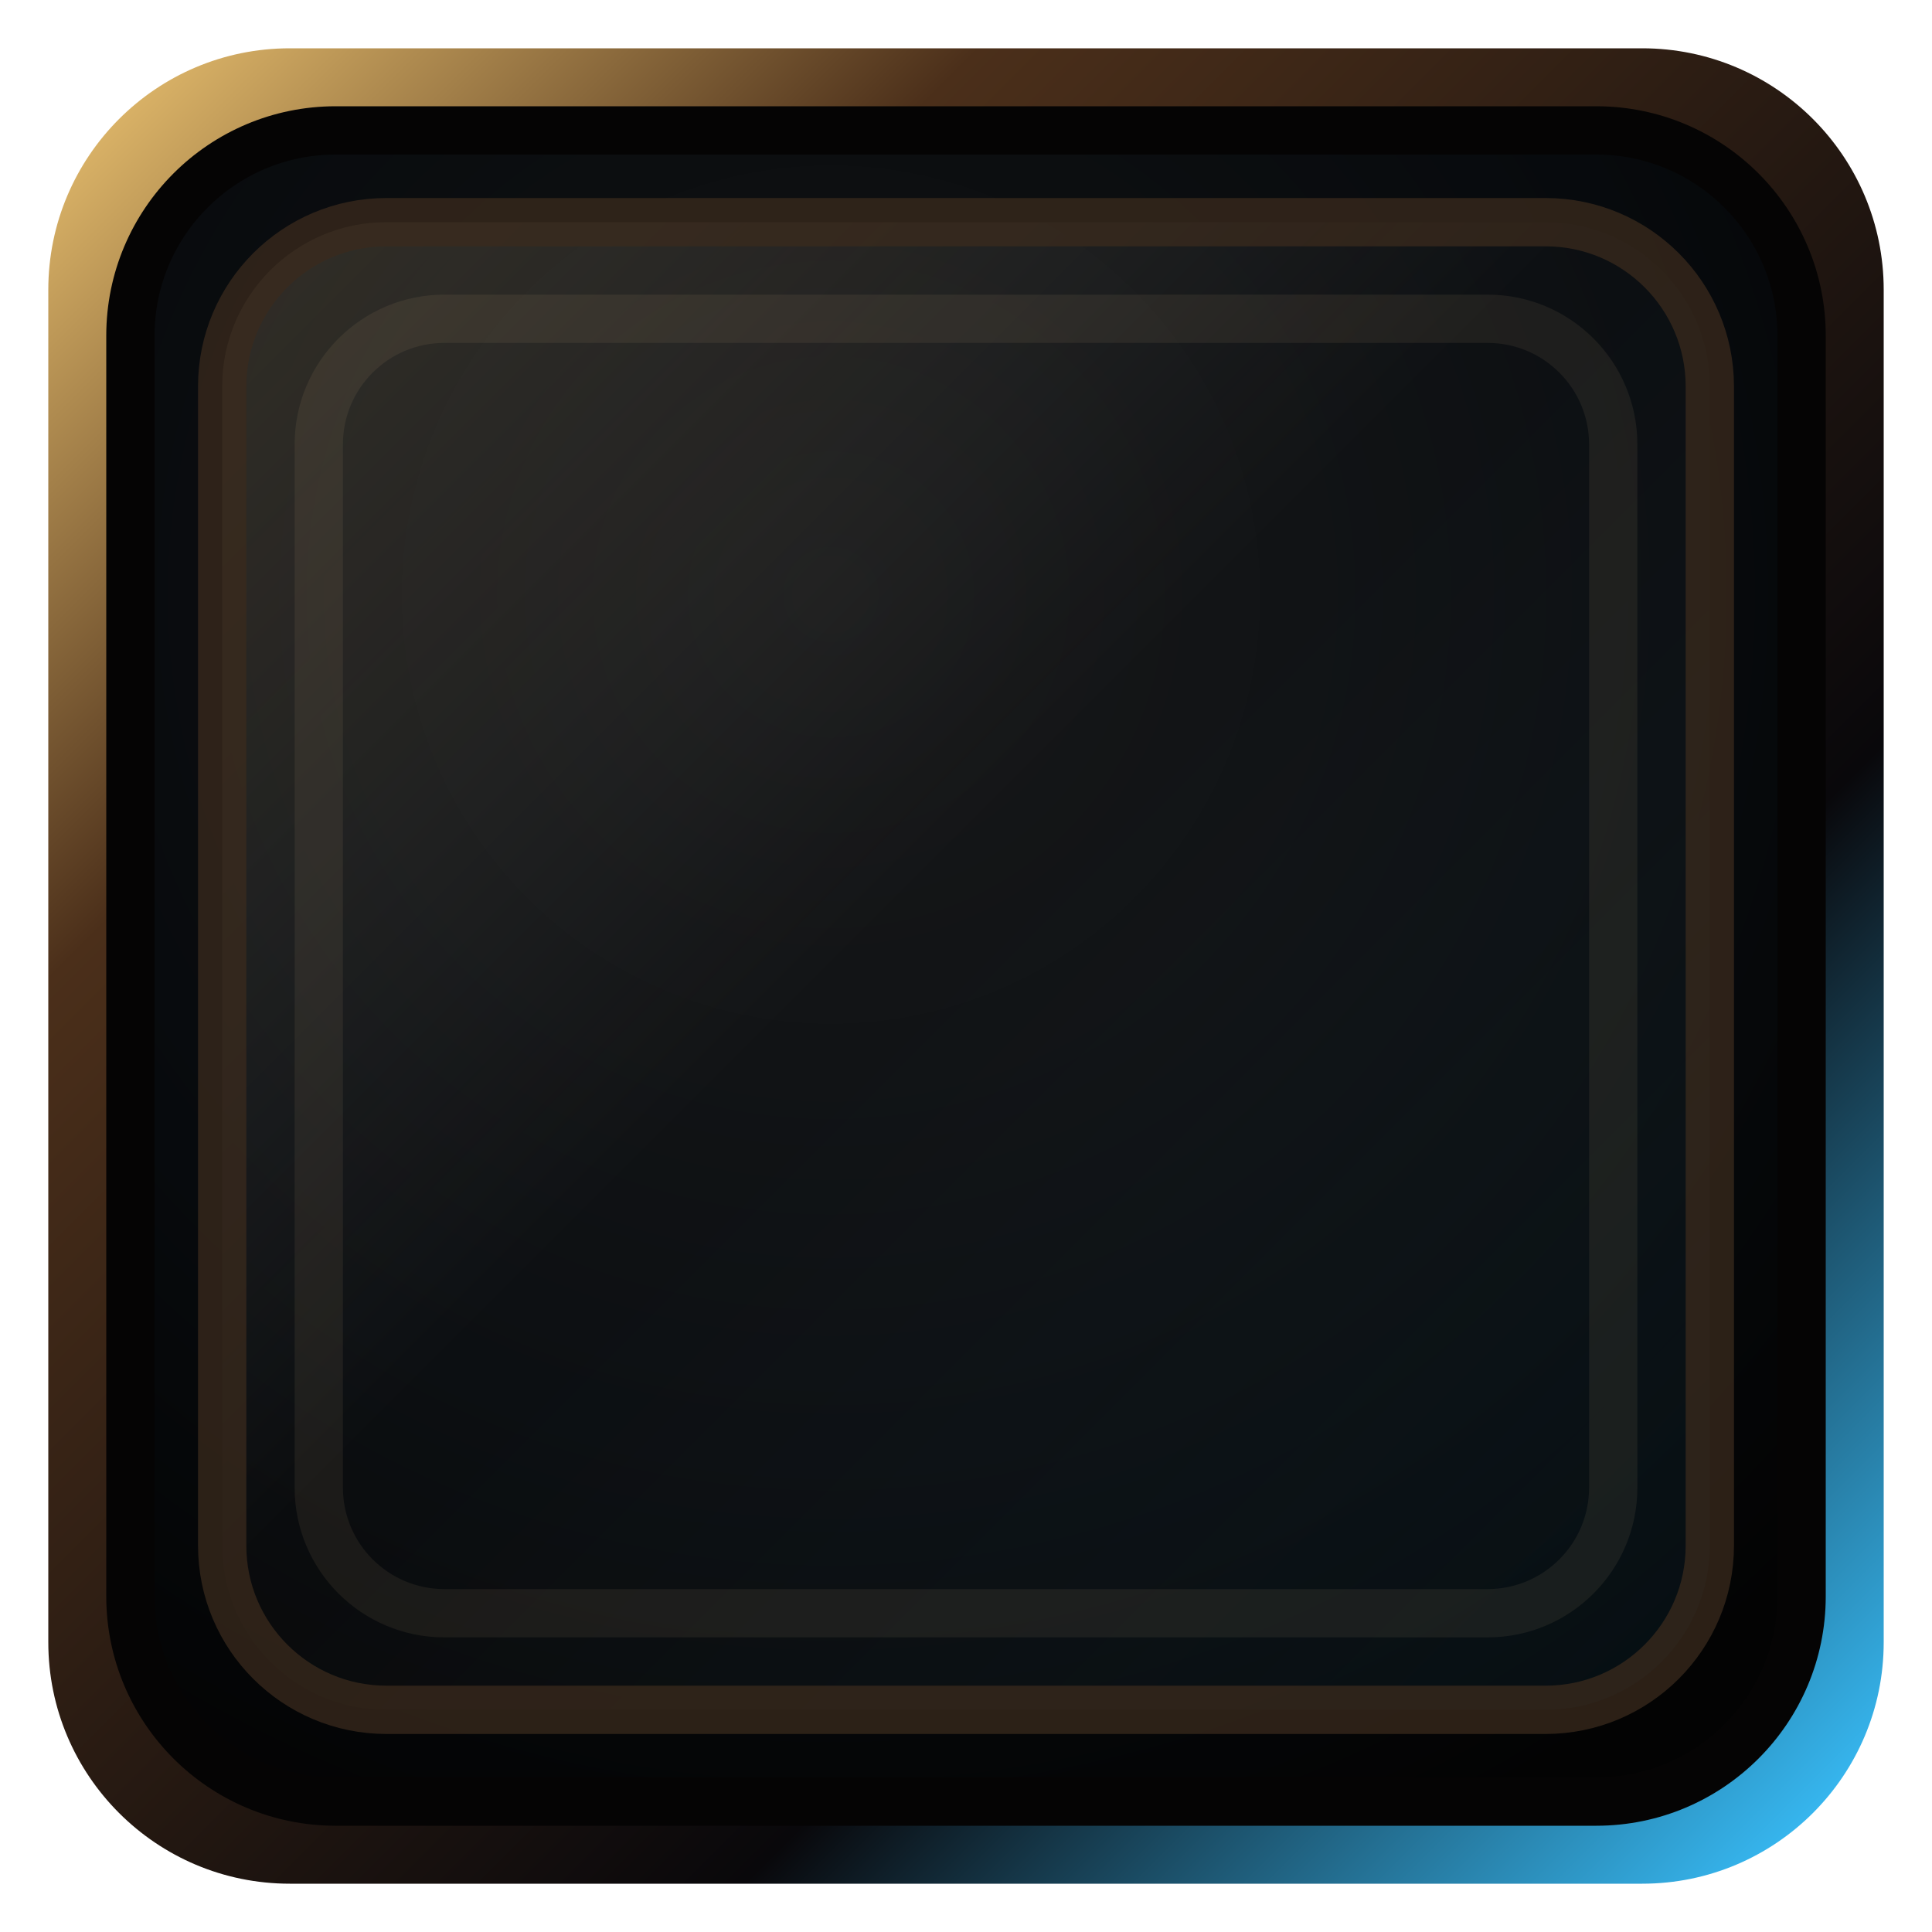
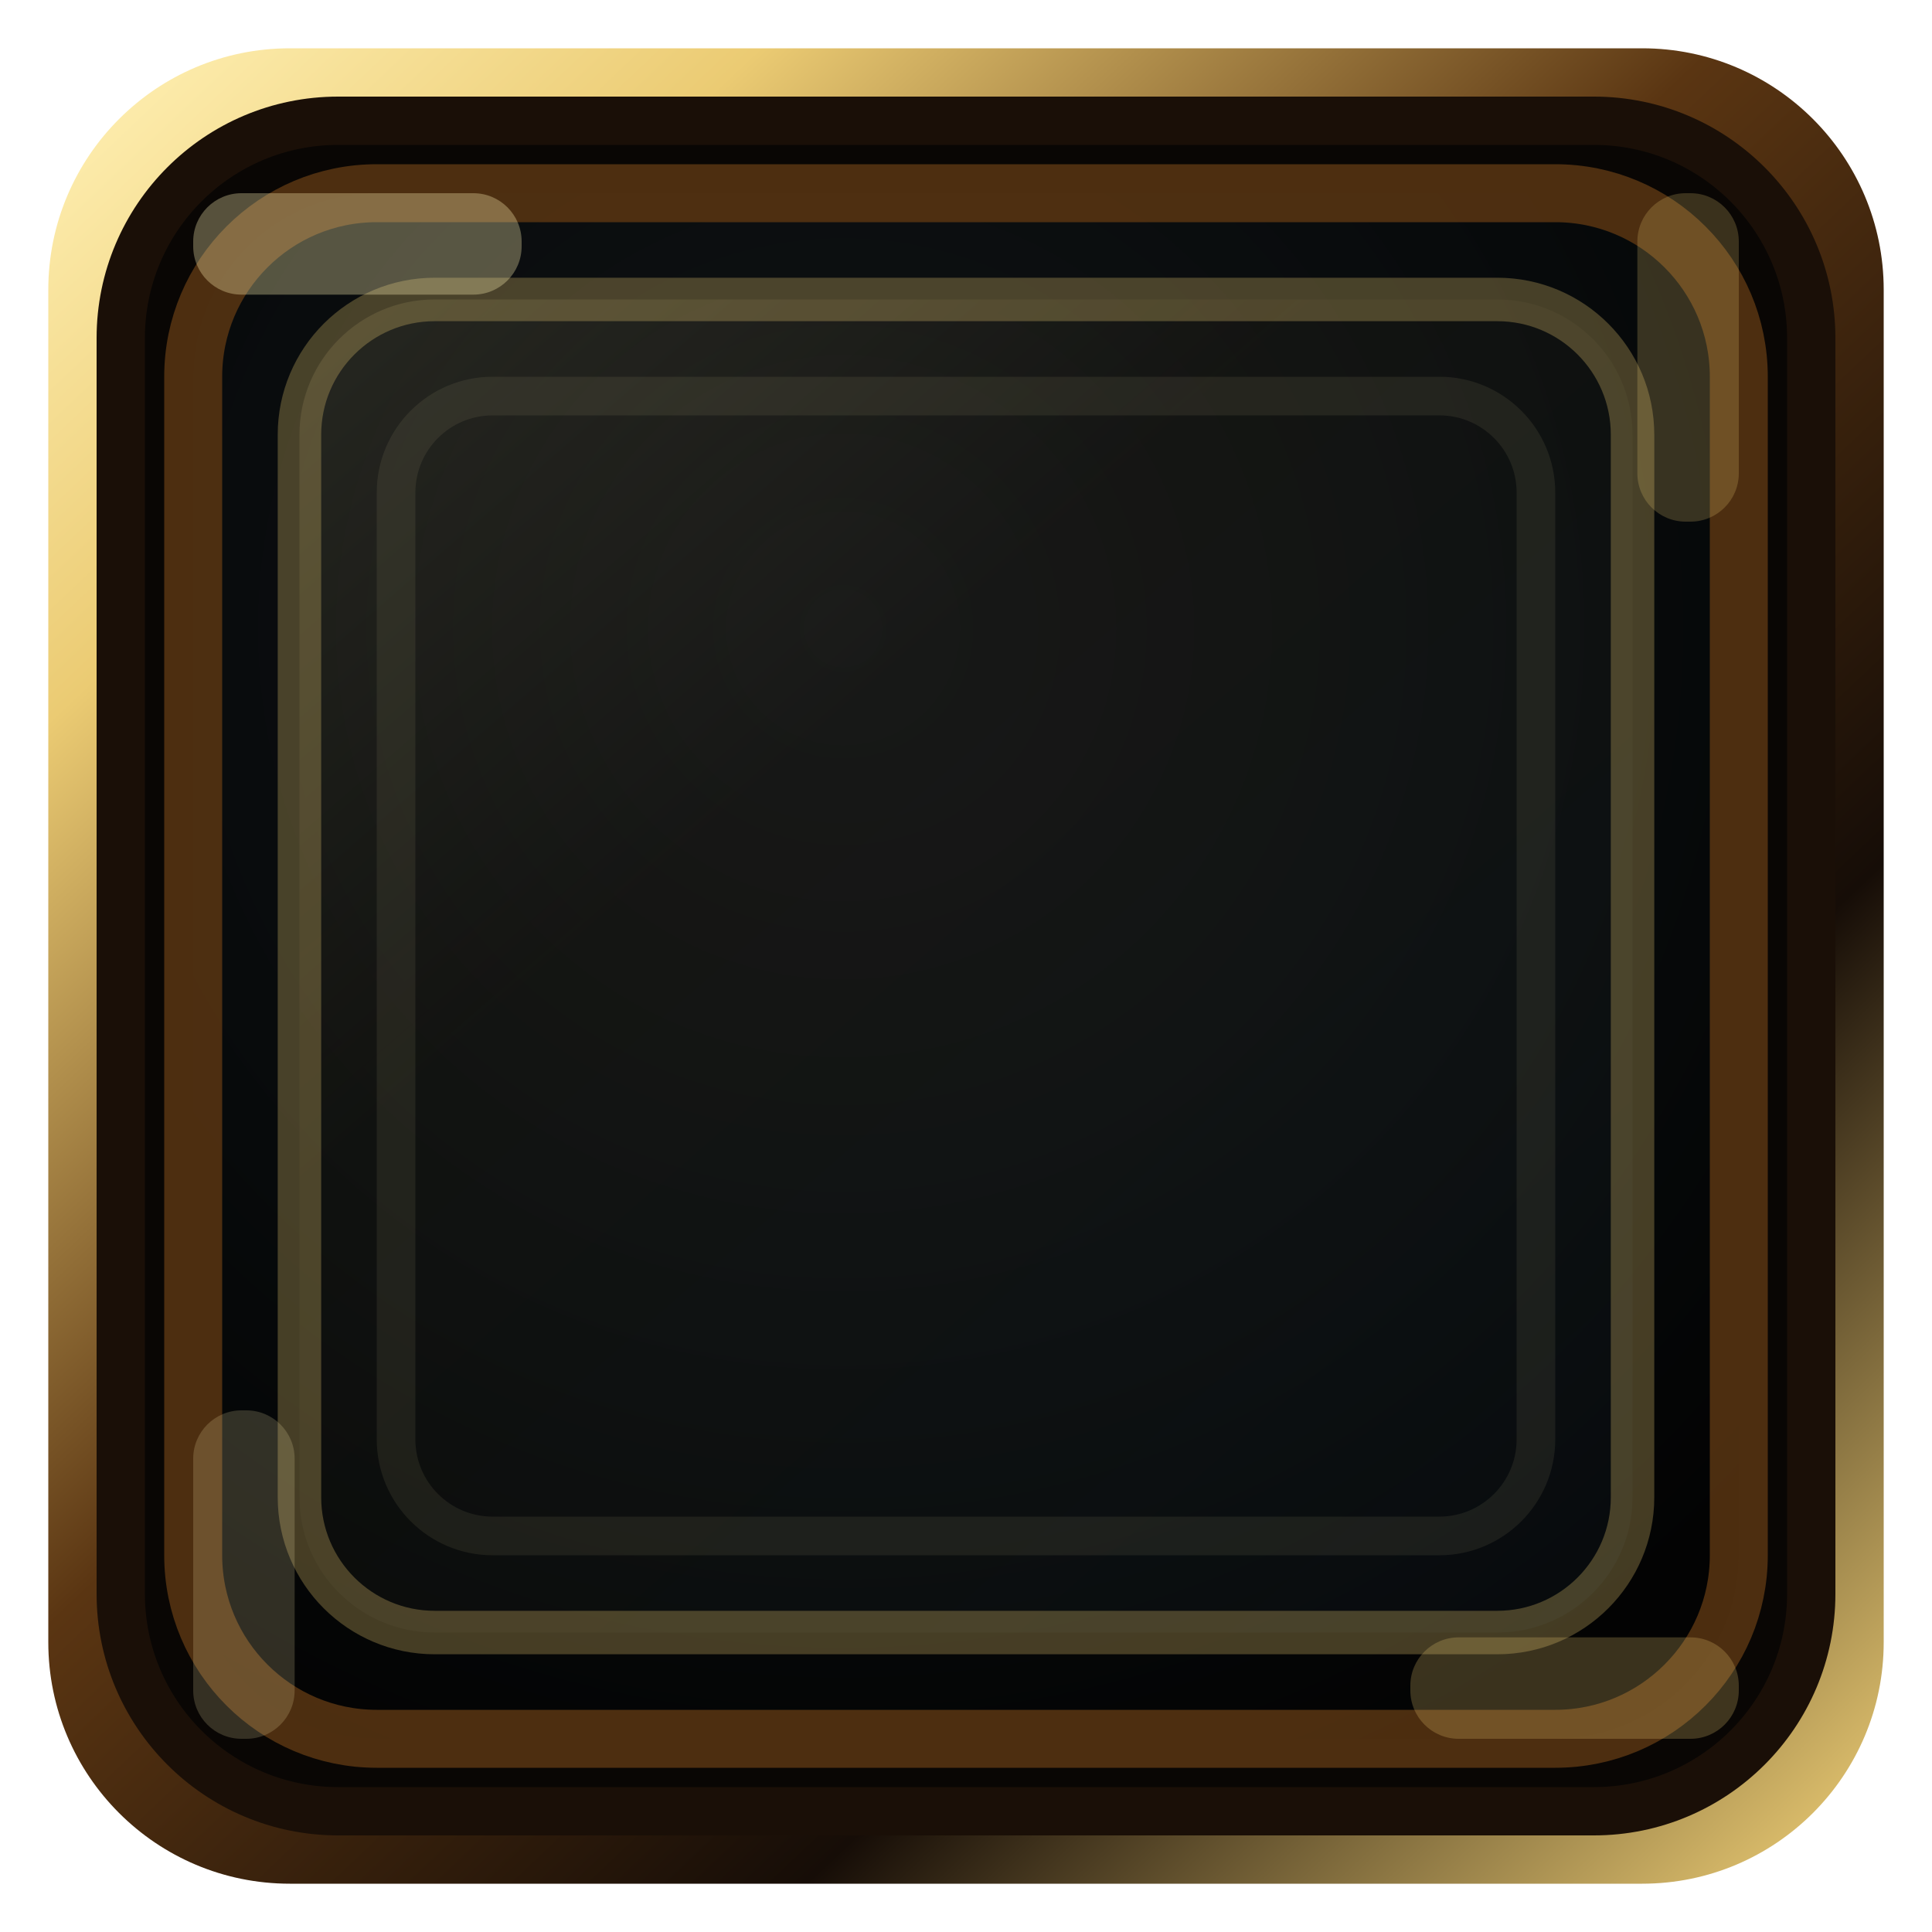
<svg xmlns="http://www.w3.org/2000/svg" width="40" height="40" viewBox="0 0 40 40" fill="none">
  <defs>
-     <linearGradient id="arcanaRim" x1="2" y1="2" x2="38" y2="38" gradientUnits="userSpaceOnUse">
-       <stop offset="0" stop-color="#E0B86A" />
-       <stop offset="0.24" stop-color="#4B2F1A" />
-       <stop offset="0.7" stop-color="#09080B" />
-       <stop offset="1" stop-color="#38BDF8" />
+     <linearGradient id="outerGold" x1="2" y1="1" x2="38" y2="39" gradientUnits="userSpaceOnUse">
+       <stop offset="0" stop-color="#FFF0B3" />
+       <stop offset="0.18" stop-color="#EBCB73" />
+       <stop offset="0.44" stop-color="#5A3512" />
+       <stop offset="0.72" stop-color="#160D07" />
+       <stop offset="1" stop-color="#EBCB73" />
    </linearGradient>
    <radialGradient id="arcanaCore" cx="0.42" cy="0.28" r="0.82">
-       <stop offset="0" stop-color="#121314" />
-       <stop offset="0.62" stop-color="#070A0D" />
+       <stop offset="0" stop-color="#111315" />
+       <stop offset="0.62" stop-color="#070A0B" />
      <stop offset="1" stop-color="#030303" />
    </radialGradient>
-     <linearGradient id="arcanaGlaze" x1="6" y1="6" x2="34" y2="34" gradientUnits="userSpaceOnUse">
-       <stop offset="0" stop-color="#F3D19A" stop-opacity="0.16" />
-       <stop offset="0.46" stop-color="#FFFFFF" stop-opacity="0.018" />
-       <stop offset="1" stop-color="#38BDF8" stop-opacity="0.06" />
+     <linearGradient id="goldPlate" x1="7" y1="5" x2="33" y2="35" gradientUnits="userSpaceOnUse">
+       <stop offset="0" stop-color="#FFF0B3" stop-opacity="0.12" />
+       <stop offset="0.36" stop-color="#EBCB73" stop-opacity="0.035" />
+       <stop offset="1" stop-color="#60A5FA" stop-opacity="0.04" />
    </linearGradient>
  </defs>
-   <rect x="1" y="1" width="38" height="38" rx="5" fill="url(#arcanaRim)" />
-   <rect x="2.7" y="2.7" width="34.6" height="34.6" rx="4.25" fill="url(#arcanaCore)" stroke="#050404" stroke-width="1" />
-   <rect x="4.6" y="4.6" width="30.8" height="30.8" rx="3.4" fill="url(#arcanaGlaze)" stroke="#3A2A1D" stroke-opacity="0.74" stroke-width="1" />
-   <rect x="6.6" y="6.6" width="26.8" height="26.8" rx="2.6" stroke="#F3D19A" stroke-opacity="0.075" stroke-width="1" />
+   <rect x="1" y="1" width="38" height="38" rx="5" fill="url(#outerGold)" />
+   <rect x="2.5" y="2.5" width="35" height="35" rx="4.5" fill="#090604" stroke="#1A0F07" stroke-width="1" />
+   <rect x="4" y="4" width="32" height="32" rx="3.8" fill="url(#arcanaCore)" stroke="#5A3512" stroke-opacity="0.85" stroke-width="1.2" />
+   <rect x="6.2" y="6.2" width="27.6" height="27.6" rx="2.8" fill="url(#goldPlate)" stroke="#EBCB73" stroke-opacity="0.28" stroke-width="0.9" />
+   <rect x="8.2" y="8.2" width="23.6" height="23.6" rx="2" stroke="#FFF0B3" stroke-opacity="0.075" stroke-width="0.8" />
+   <rect x="4" y="4" width="6.8" height="2.1" rx="1" fill="#FFF0B3" fill-opacity="0.32" />
+   <rect x="29.2" y="33.9" width="6.8" height="2.1" rx="1" fill="#EBCB73" fill-opacity="0.24" />
+   <rect x="33.9" y="4" width="2.1" height="6.8" rx="1" fill="#EBCB73" fill-opacity="0.22" />
+   <rect x="4" y="29.2" width="2.1" height="6.8" rx="1" fill="#FFF0B3" fill-opacity="0.18" />
</svg>
